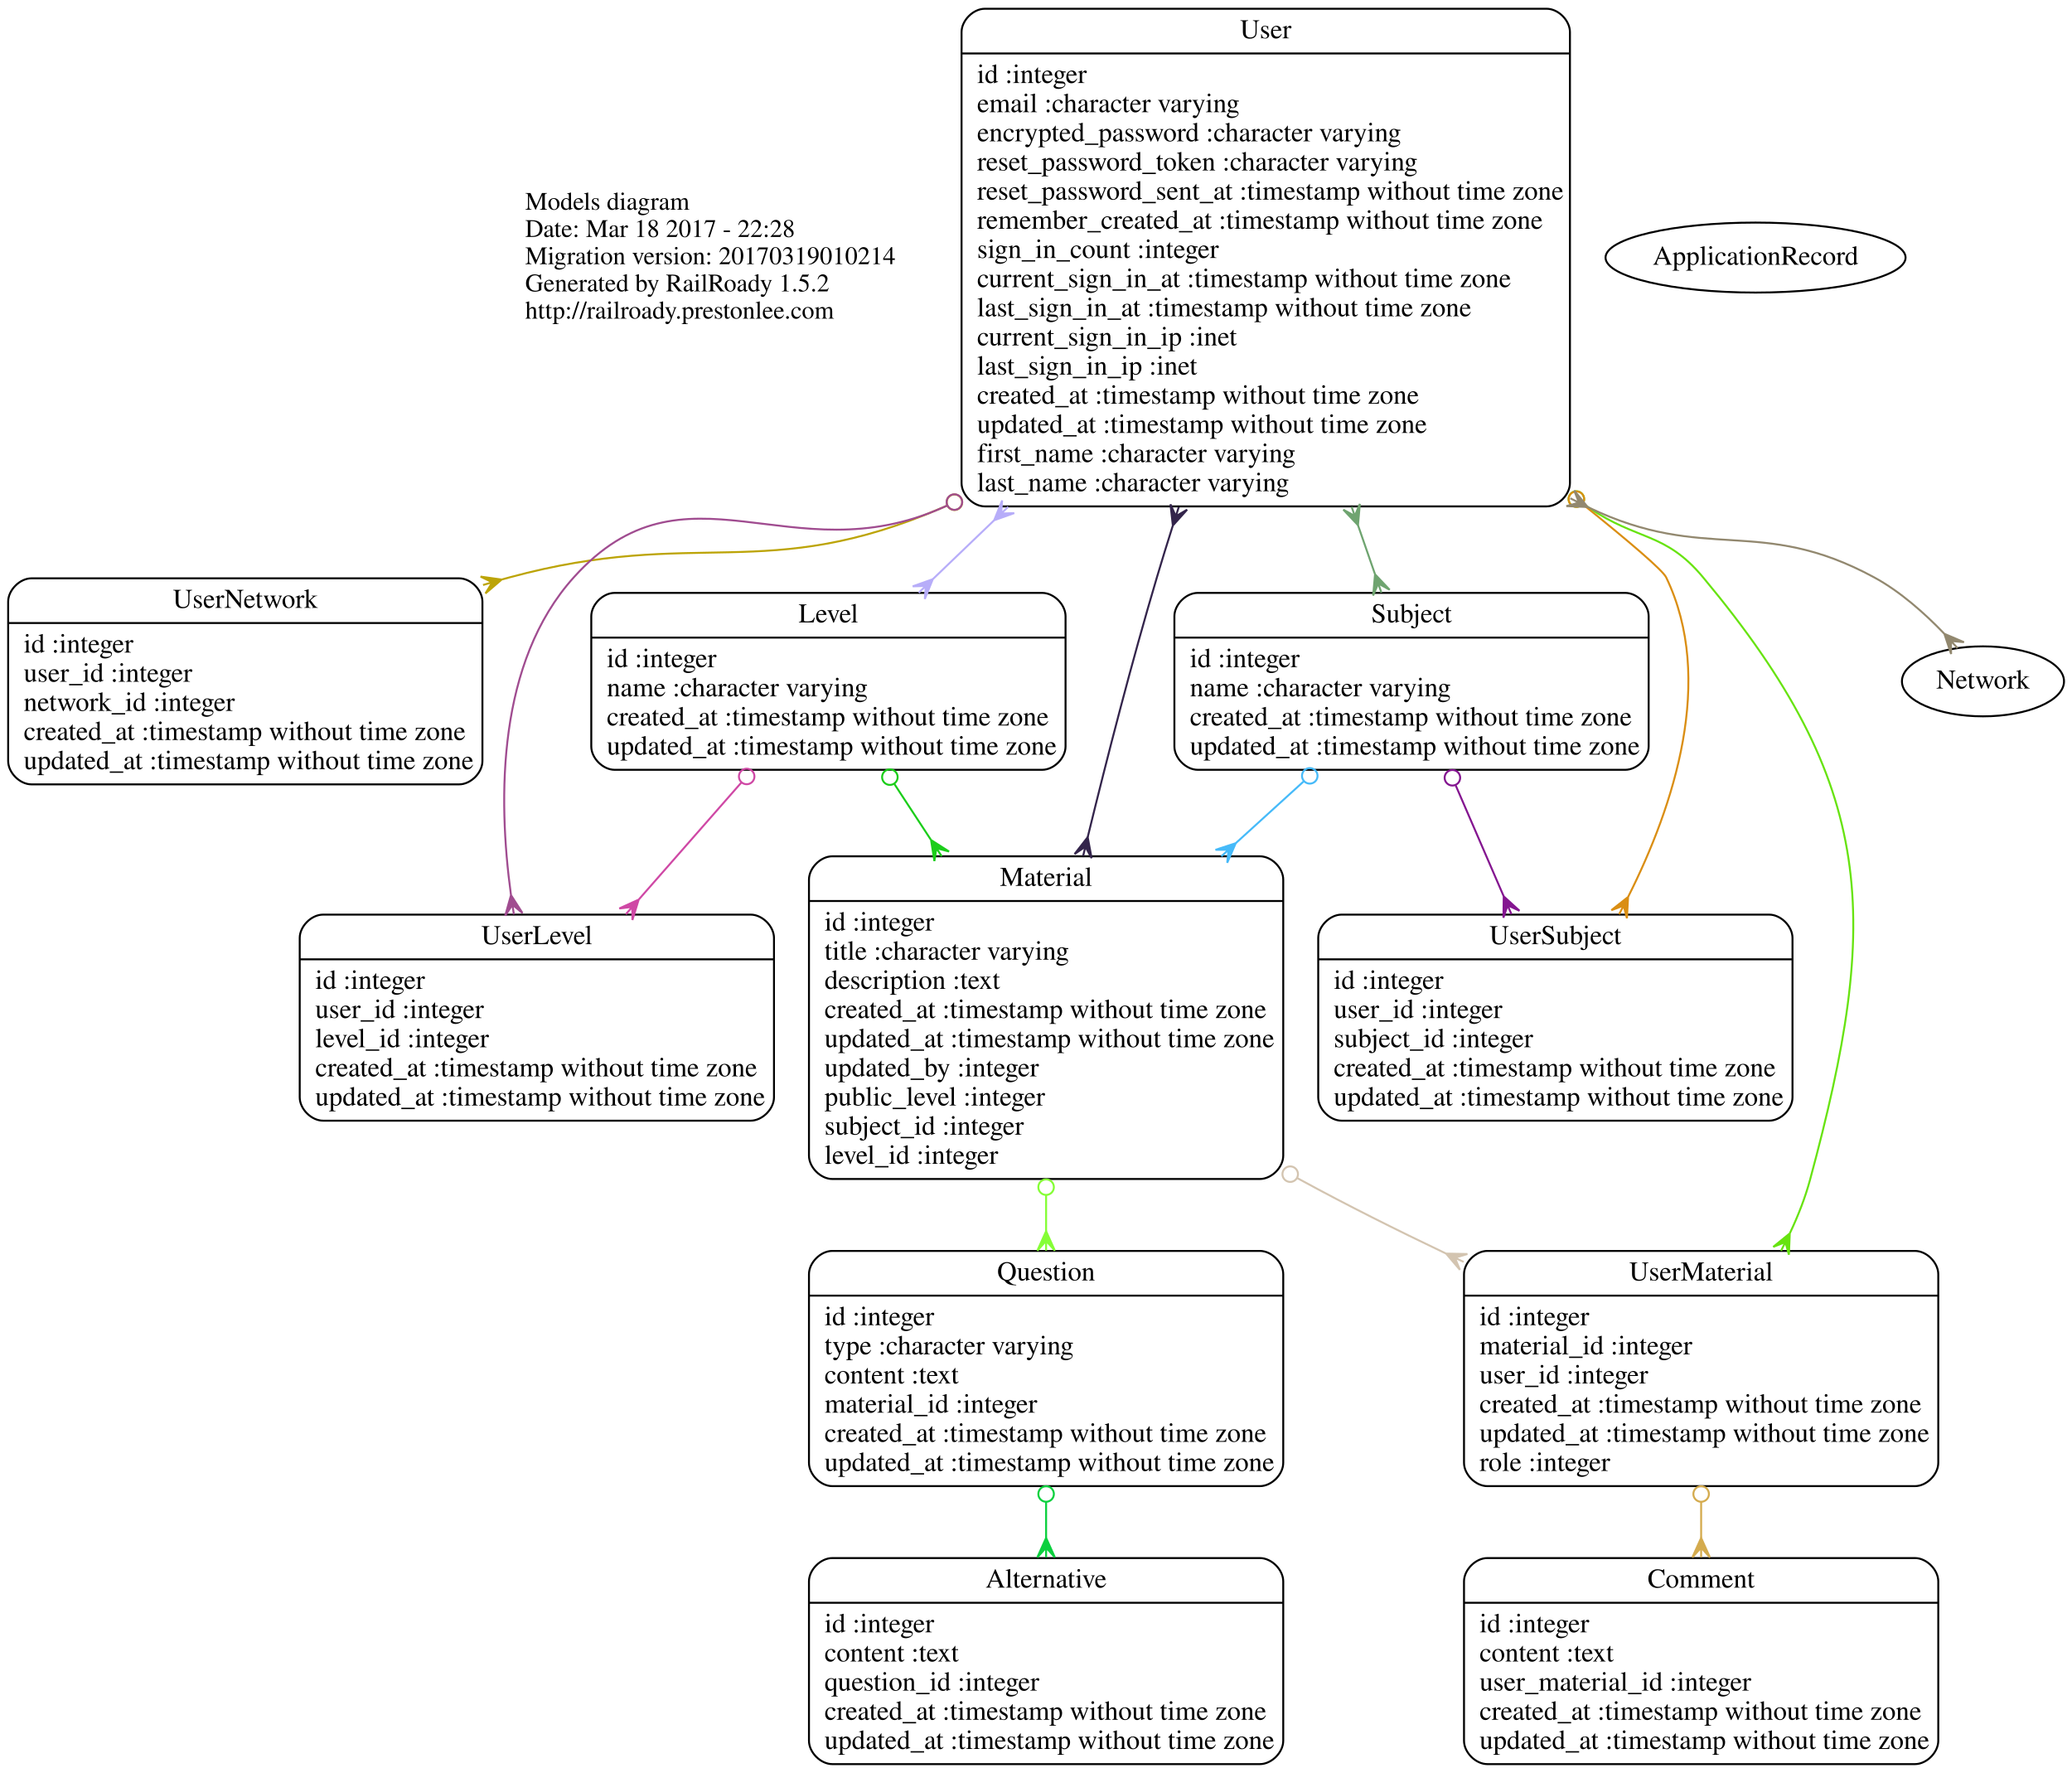
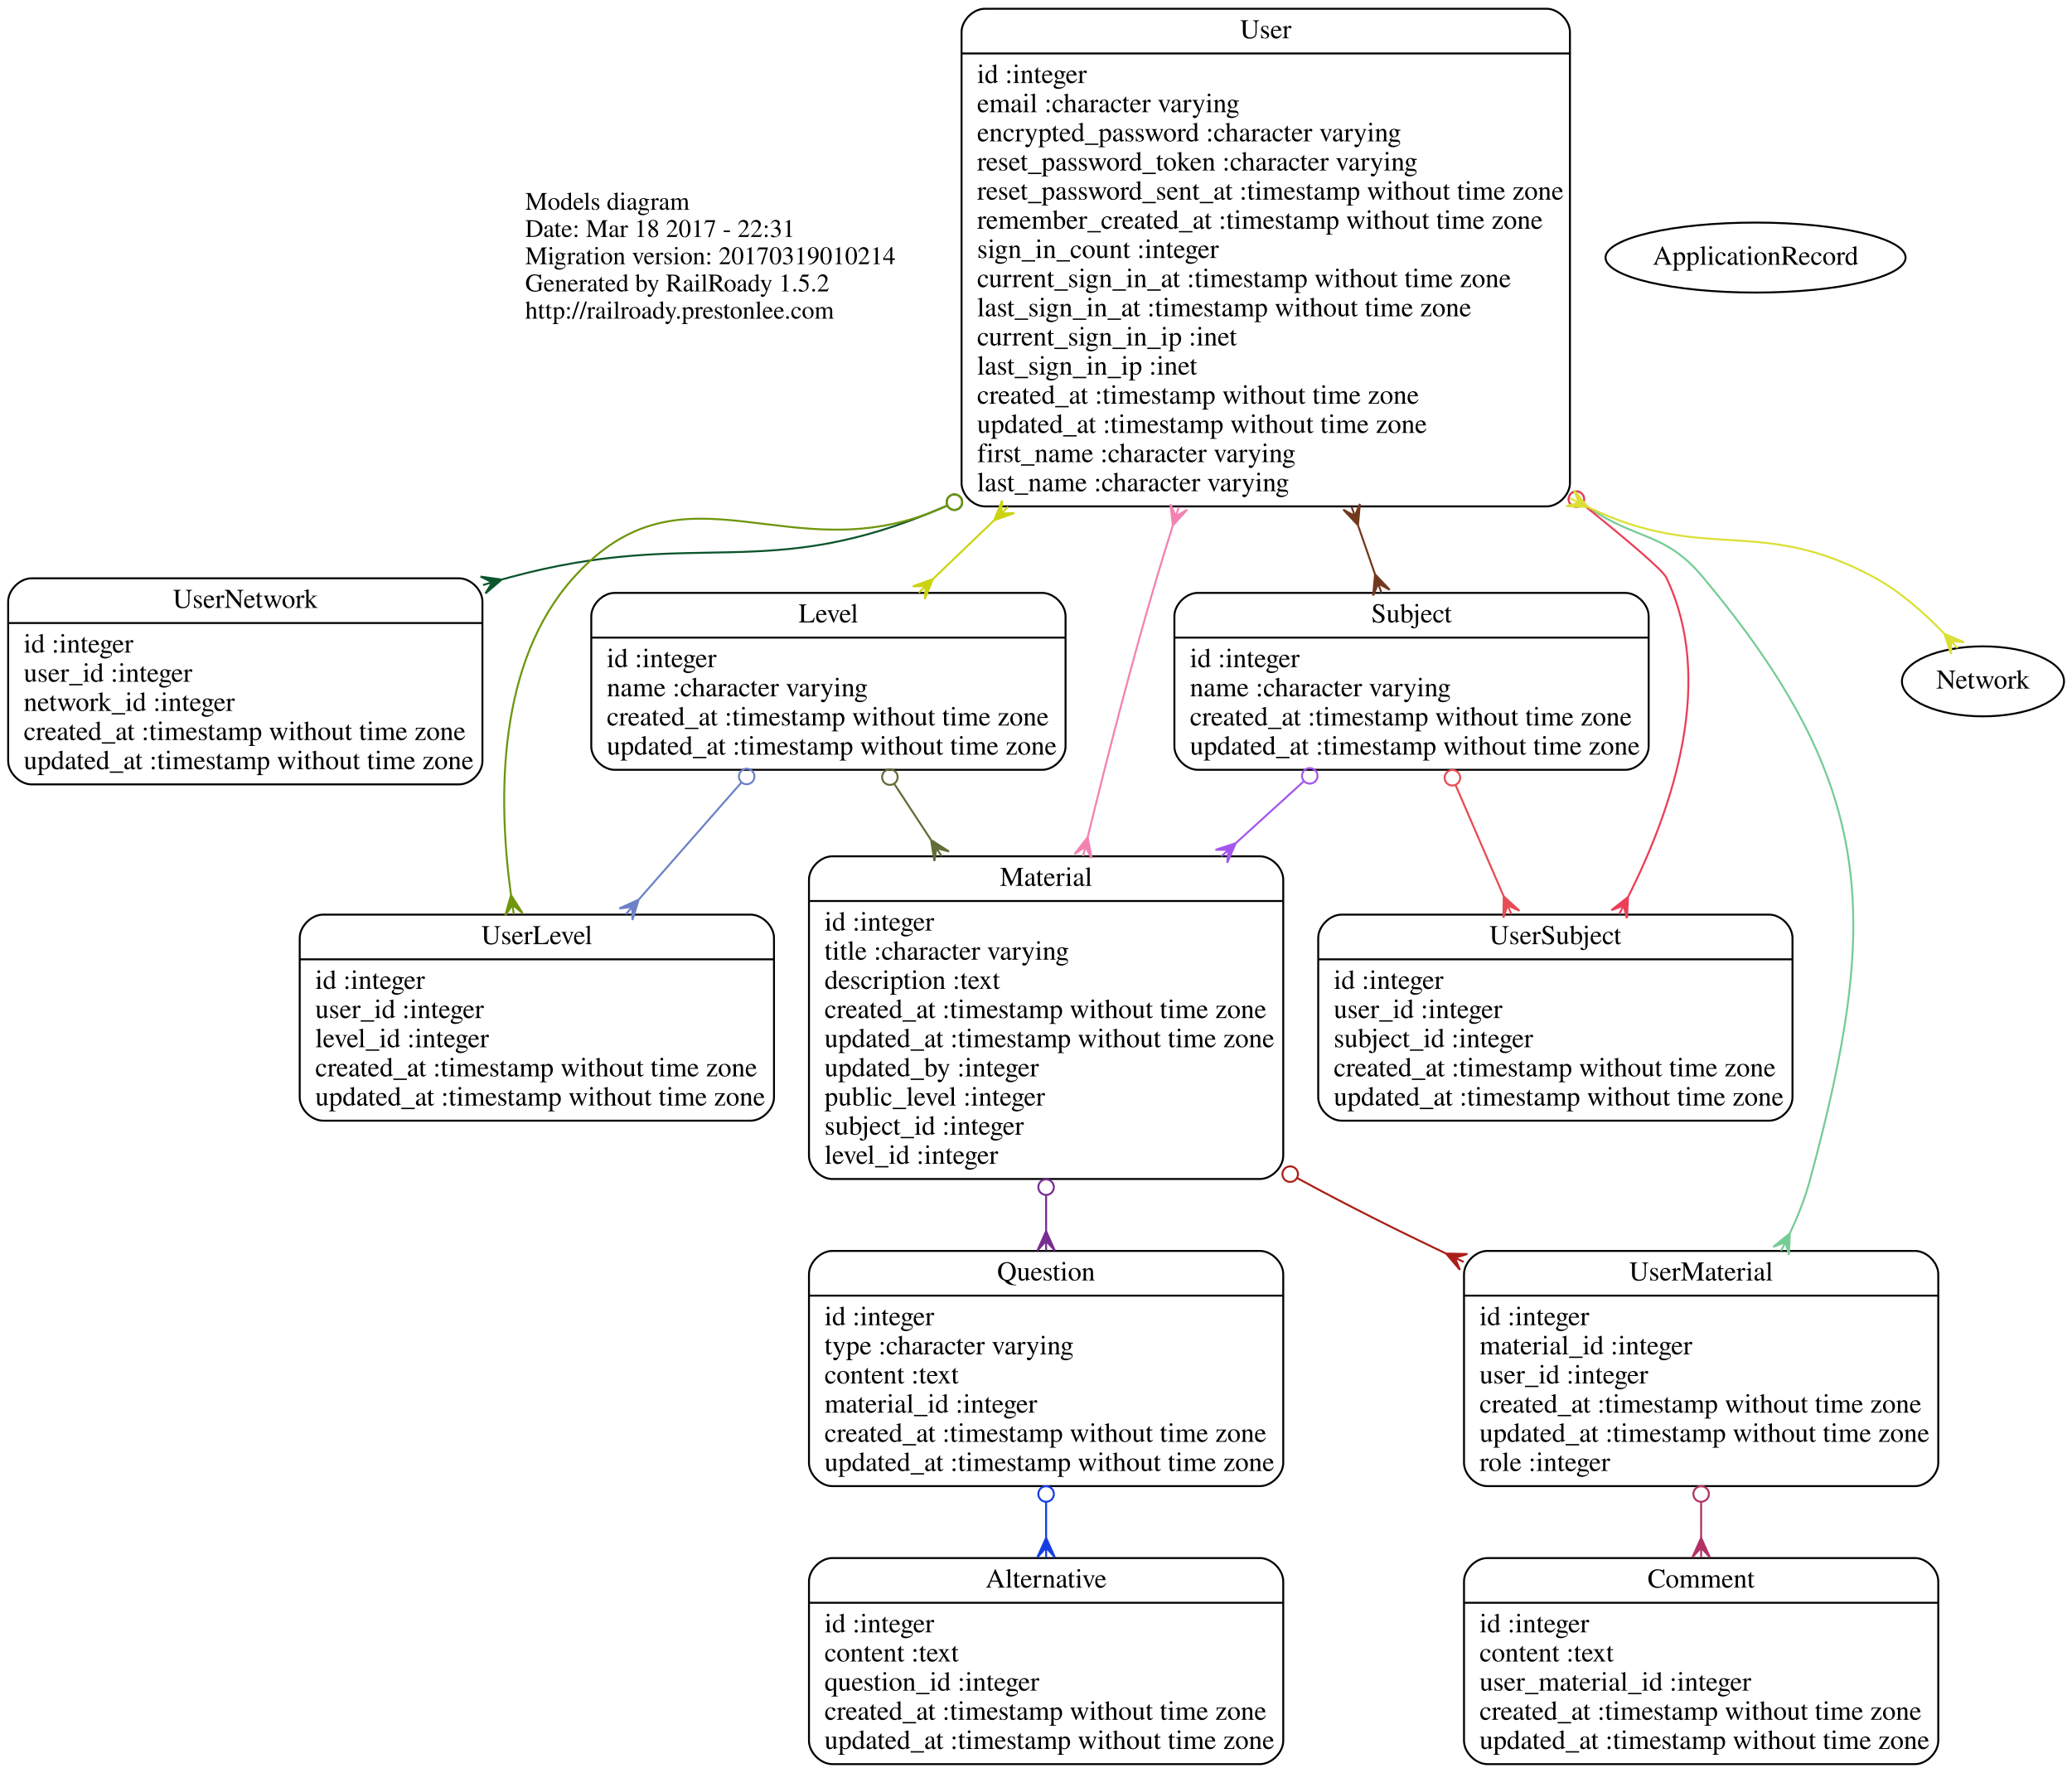
<svg xmlns="http://www.w3.org/2000/svg" width="1066pt" height="912pt" viewBox="0.00 0.00 1065.60 912.00">
  <g id="graph0" class="graph" transform="scale(1 1) rotate(0) translate(4 908)">
    <polygon fill="none" stroke="none" points="-4,4 -4,-908 1061.6,-908 1061.6,4 -4,4" />
    <g id="node1" class="node">
      <text text-anchor="start" x="266" y="-800.1" font-family="Times,serif" font-size="13.00">Models diagram</text>
-       <text text-anchor="start" x="266" y="-786.1" font-family="Times,serif" font-size="13.00">Date: Mar 18 2017 - 22:28</text>
+       <text text-anchor="start" x="266" y="-786.1" font-family="Times,serif" font-size="13.00">Date: Mar 18 2017 - 22:31</text>
      <text text-anchor="start" x="266" y="-772.1" font-family="Times,serif" font-size="13.00">Migration version: 20170319010214</text>
      <text text-anchor="start" x="266" y="-758.1" font-family="Times,serif" font-size="13.00">Generated by RailRoady 1.5.2</text>
      <text text-anchor="start" x="266" y="-744.1" font-family="Times,serif" font-size="13.00">http://railroady.prestonlee.com</text>
    </g>
    <g id="node2" class="node">
      <path fill="none" stroke="black" d="M12,-504.5C12,-504.5 232,-504.5 232,-504.5 238,-504.5 244,-510.5 244,-516.5 244,-516.5 244,-598.5 244,-598.5 244,-604.5 238,-610.5 232,-610.5 232,-610.5 12,-610.5 12,-610.5 6,-610.5 0,-604.5 0,-598.5 0,-598.5 0,-516.5 0,-516.5 0,-510.5 6,-504.5 12,-504.5" />
      <text text-anchor="middle" x="122" y="-595.3" font-family="Times,serif" font-size="14.00">UserNetwork</text>
      <polyline fill="none" stroke="black" points="0,-587.5 244,-587.5 " />
      <text text-anchor="start" x="8" y="-572.3" font-family="Times,serif" font-size="14.00">id :integer</text>
      <text text-anchor="start" x="8" y="-557.3" font-family="Times,serif" font-size="14.00">user_id :integer</text>
      <text text-anchor="start" x="8" y="-542.3" font-family="Times,serif" font-size="14.00">network_id :integer</text>
      <text text-anchor="start" x="8" y="-527.3" font-family="Times,serif" font-size="14.00">created_at :timestamp without time zone</text>
      <text text-anchor="start" x="8" y="-512.3" font-family="Times,serif" font-size="14.00">updated_at :timestamp without time zone</text>
    </g>
    <g id="node3" class="node">
      <path fill="none" stroke="black" d="M162,-331.5C162,-331.5 382,-331.5 382,-331.5 388,-331.5 394,-337.5 394,-343.5 394,-343.5 394,-425.5 394,-425.5 394,-431.5 388,-437.5 382,-437.5 382,-437.5 162,-437.5 162,-437.5 156,-437.5 150,-431.5 150,-425.5 150,-425.5 150,-343.5 150,-343.5 150,-337.5 156,-331.5 162,-331.5" />
      <text text-anchor="middle" x="272" y="-422.3" font-family="Times,serif" font-size="14.00">UserLevel</text>
      <polyline fill="none" stroke="black" points="150,-414.5 394,-414.5 " />
      <text text-anchor="start" x="158" y="-399.3" font-family="Times,serif" font-size="14.00">id :integer</text>
      <text text-anchor="start" x="158" y="-384.3" font-family="Times,serif" font-size="14.00">user_id :integer</text>
      <text text-anchor="start" x="158" y="-369.3" font-family="Times,serif" font-size="14.00">level_id :integer</text>
      <text text-anchor="start" x="158" y="-354.3" font-family="Times,serif" font-size="14.00">created_at :timestamp without time zone</text>
      <text text-anchor="start" x="158" y="-339.3" font-family="Times,serif" font-size="14.00">updated_at :timestamp without time zone</text>
    </g>
    <g id="node4" class="node">
      <path fill="none" stroke="black" d="M312,-512C312,-512 532,-512 532,-512 538,-512 544,-518 544,-524 544,-524 544,-591 544,-591 544,-597 538,-603 532,-603 532,-603 312,-603 312,-603 306,-603 300,-597 300,-591 300,-591 300,-524 300,-524 300,-518 306,-512 312,-512" />
      <text text-anchor="middle" x="422" y="-587.8" font-family="Times,serif" font-size="14.00">Level</text>
      <polyline fill="none" stroke="black" points="300,-580 544,-580 " />
      <text text-anchor="start" x="308" y="-564.8" font-family="Times,serif" font-size="14.00">id :integer</text>
      <text text-anchor="start" x="308" y="-549.8" font-family="Times,serif" font-size="14.00">name :character varying</text>
      <text text-anchor="start" x="308" y="-534.8" font-family="Times,serif" font-size="14.00">created_at :timestamp without time zone</text>
      <text text-anchor="start" x="308" y="-519.8" font-family="Times,serif" font-size="14.00">updated_at :timestamp without time zone</text>
    </g>
    <g id="edge1" class="edge">
-       <path fill="none" stroke="#cf48a5" d="M377.132,-505.351C360.585,-486.487 341.69,-464.947 324.526,-445.379" />
-       <ellipse fill="none" stroke="#cf48a5" cx="379.951" cy="-508.565" rx="4" ry="4" />
-       <polygon fill="#cf48a5" stroke="#cf48a5" points="324.386,-445.22 321.174,-434.735 321.088,-441.461 317.791,-437.702 317.791,-437.702 317.791,-437.702 321.088,-441.461 314.408,-440.67 324.386,-445.22 324.386,-445.22" />
+       <path fill="none" stroke="#6d81c9" d="M377.132,-505.351C360.585,-486.487 341.69,-464.947 324.526,-445.379" />
+       <ellipse fill="none" stroke="#6d81c9" cx="379.951" cy="-508.565" rx="4" ry="4" />
+       <polygon fill="#6d81c9" stroke="#6d81c9" points="324.386,-445.22 321.174,-434.735 321.088,-441.461 317.791,-437.702 317.791,-437.702 317.791,-437.702 321.088,-441.461 314.408,-440.67 324.386,-445.22 324.386,-445.22" />
    </g>
    <g id="node10" class="node">
      <path fill="none" stroke="black" d="M424,-301.5C424,-301.5 644,-301.5 644,-301.5 650,-301.5 656,-307.5 656,-313.5 656,-313.5 656,-455.5 656,-455.5 656,-461.5 650,-467.5 644,-467.5 644,-467.5 424,-467.5 424,-467.5 418,-467.5 412,-461.5 412,-455.5 412,-455.5 412,-313.5 412,-313.5 412,-307.5 418,-301.5 424,-301.5" />
      <text text-anchor="middle" x="534" y="-452.3" font-family="Times,serif" font-size="14.00">Material</text>
      <polyline fill="none" stroke="black" points="412,-444.5 656,-444.5 " />
      <text text-anchor="start" x="420" y="-429.3" font-family="Times,serif" font-size="14.00">id :integer</text>
      <text text-anchor="start" x="420" y="-414.3" font-family="Times,serif" font-size="14.00">title :character varying</text>
      <text text-anchor="start" x="420" y="-399.3" font-family="Times,serif" font-size="14.00">description :text</text>
      <text text-anchor="start" x="420" y="-384.3" font-family="Times,serif" font-size="14.00">created_at :timestamp without time zone</text>
      <text text-anchor="start" x="420" y="-369.3" font-family="Times,serif" font-size="14.00">updated_at :timestamp without time zone</text>
      <text text-anchor="start" x="420" y="-354.3" font-family="Times,serif" font-size="14.00">updated_by :integer</text>
      <text text-anchor="start" x="420" y="-339.3" font-family="Times,serif" font-size="14.00">public_level :integer</text>
      <text text-anchor="start" x="420" y="-324.3" font-family="Times,serif" font-size="14.00">subject_id :integer</text>
      <text text-anchor="start" x="420" y="-309.3" font-family="Times,serif" font-size="14.00">level_id :integer</text>
    </g>
    <g id="edge2" class="edge">
-       <path fill="none" stroke="#1bcd1a" d="M455.885,-504.765C461.85,-495.657 468.214,-485.941 474.637,-476.134" />
-       <ellipse fill="none" stroke="#1bcd1a" cx="453.618" cy="-508.226" rx="4" ry="4" />
-       <polygon fill="#1bcd1a" stroke="#1bcd1a" points="474.809,-475.871 484.053,-469.971 477.549,-471.688 480.289,-467.506 480.289,-467.506 480.289,-467.506 477.549,-471.688 476.524,-465.04 474.809,-475.871 474.809,-475.871" />
+       <path fill="none" stroke="#606d38" d="M455.885,-504.765C461.85,-495.657 468.214,-485.941 474.637,-476.134" />
+       <ellipse fill="none" stroke="#606d38" cx="453.618" cy="-508.226" rx="4" ry="4" />
+       <polygon fill="#606d38" stroke="#606d38" points="474.809,-475.871 484.053,-469.971 477.549,-471.688 480.289,-467.506 480.289,-467.506 480.289,-467.506 477.549,-471.688 476.524,-465.04 474.809,-475.871 474.809,-475.871" />
    </g>
    <g id="node5" class="node">
      <path fill="none" stroke="black" d="M761,-0.5C761,-0.5 981,-0.5 981,-0.5 987,-0.5 993,-6.5 993,-12.5 993,-12.5 993,-94.5 993,-94.5 993,-100.5 987,-106.5 981,-106.5 981,-106.5 761,-106.5 761,-106.5 755,-106.5 749,-100.5 749,-94.5 749,-94.5 749,-12.5 749,-12.5 749,-6.5 755,-0.5 761,-0.5" />
      <text text-anchor="middle" x="871" y="-91.3" font-family="Times,serif" font-size="14.00">Comment</text>
      <polyline fill="none" stroke="black" points="749,-83.5 993,-83.5 " />
      <text text-anchor="start" x="757" y="-68.3" font-family="Times,serif" font-size="14.00">id :integer</text>
      <text text-anchor="start" x="757" y="-53.3" font-family="Times,serif" font-size="14.00">content :text</text>
      <text text-anchor="start" x="757" y="-38.3" font-family="Times,serif" font-size="14.00">user_material_id :integer</text>
      <text text-anchor="start" x="757" y="-23.3" font-family="Times,serif" font-size="14.00">created_at :timestamp without time zone</text>
      <text text-anchor="start" x="757" y="-8.3" font-family="Times,serif" font-size="14.00">updated_at :timestamp without time zone</text>
    </g>
    <g id="node6" class="node">
      <ellipse fill="none" stroke="black" cx="899" cy="-775.5" rx="77.187" ry="18" />
      <text text-anchor="middle" x="899" y="-771.8" font-family="Times,serif" font-size="14.00">ApplicationRecord</text>
    </g>
    <g id="node7" class="node">
      <path fill="none" stroke="black" d="M761,-143.5C761,-143.5 981,-143.5 981,-143.5 987,-143.5 993,-149.5 993,-155.5 993,-155.5 993,-252.5 993,-252.5 993,-258.5 987,-264.5 981,-264.5 981,-264.5 761,-264.5 761,-264.5 755,-264.5 749,-258.5 749,-252.5 749,-252.5 749,-155.5 749,-155.5 749,-149.5 755,-143.5 761,-143.5" />
      <text text-anchor="middle" x="871" y="-249.3" font-family="Times,serif" font-size="14.00">UserMaterial</text>
      <polyline fill="none" stroke="black" points="749,-241.5 993,-241.5 " />
      <text text-anchor="start" x="757" y="-226.3" font-family="Times,serif" font-size="14.00">id :integer</text>
      <text text-anchor="start" x="757" y="-211.3" font-family="Times,serif" font-size="14.00">material_id :integer</text>
      <text text-anchor="start" x="757" y="-196.3" font-family="Times,serif" font-size="14.00">user_id :integer</text>
      <text text-anchor="start" x="757" y="-181.3" font-family="Times,serif" font-size="14.00">created_at :timestamp without time zone</text>
      <text text-anchor="start" x="757" y="-166.3" font-family="Times,serif" font-size="14.00">updated_at :timestamp without time zone</text>
      <text text-anchor="start" x="757" y="-151.3" font-family="Times,serif" font-size="14.00">role :integer</text>
    </g>
    <g id="edge3" class="edge">
-       <path fill="none" stroke="#d4ab4e" d="M871,-135.448C871,-129.304 871,-123.098 871,-117.001" />
-       <ellipse fill="none" stroke="#d4ab4e" cx="871" cy="-139.455" rx="4" ry="4" />
-       <polygon fill="#d4ab4e" stroke="#d4ab4e" points="871,-116.872 875.5,-106.872 871,-111.872 871,-106.872 871,-106.872 871,-106.872 871,-111.872 866.5,-106.872 871,-116.872 871,-116.872" />
+       <path fill="none" stroke="#b23265" d="M871,-135.448C871,-129.304 871,-123.098 871,-117.001" />
+       <ellipse fill="none" stroke="#b23265" cx="871" cy="-139.455" rx="4" ry="4" />
+       <polygon fill="#b23265" stroke="#b23265" points="871,-116.872 875.5,-106.872 871,-111.872 871,-106.872 871,-106.872 871,-106.872 871,-111.872 866.5,-106.872 871,-116.872 871,-116.872" />
    </g>
    <g id="node8" class="node">
      <path fill="none" stroke="black" d="M502.5,-647.5C502.5,-647.5 791.5,-647.5 791.5,-647.5 797.5,-647.5 803.5,-653.5 803.5,-659.5 803.5,-659.5 803.5,-891.5 803.5,-891.5 803.5,-897.5 797.5,-903.5 791.5,-903.5 791.5,-903.5 502.5,-903.5 502.5,-903.5 496.5,-903.5 490.5,-897.5 490.5,-891.5 490.5,-891.5 490.5,-659.5 490.5,-659.5 490.5,-653.5 496.5,-647.5 502.5,-647.5" />
      <text text-anchor="middle" x="647" y="-888.3" font-family="Times,serif" font-size="14.00">User</text>
      <polyline fill="none" stroke="black" points="490.5,-880.5 803.5,-880.5 " />
      <text text-anchor="start" x="498.5" y="-865.3" font-family="Times,serif" font-size="14.00">id :integer</text>
      <text text-anchor="start" x="498.5" y="-850.3" font-family="Times,serif" font-size="14.00">email :character varying</text>
      <text text-anchor="start" x="498.5" y="-835.3" font-family="Times,serif" font-size="14.00">encrypted_password :character varying</text>
      <text text-anchor="start" x="498.5" y="-820.3" font-family="Times,serif" font-size="14.00">reset_password_token :character varying</text>
      <text text-anchor="start" x="498.5" y="-805.3" font-family="Times,serif" font-size="14.00">reset_password_sent_at :timestamp without time zone</text>
      <text text-anchor="start" x="498.5" y="-790.3" font-family="Times,serif" font-size="14.00">remember_created_at :timestamp without time zone</text>
      <text text-anchor="start" x="498.5" y="-775.3" font-family="Times,serif" font-size="14.00">sign_in_count :integer</text>
      <text text-anchor="start" x="498.5" y="-760.3" font-family="Times,serif" font-size="14.00">current_sign_in_at :timestamp without time zone</text>
      <text text-anchor="start" x="498.5" y="-745.3" font-family="Times,serif" font-size="14.00">last_sign_in_at :timestamp without time zone</text>
      <text text-anchor="start" x="498.5" y="-730.3" font-family="Times,serif" font-size="14.00">current_sign_in_ip :inet</text>
      <text text-anchor="start" x="498.5" y="-715.3" font-family="Times,serif" font-size="14.00">last_sign_in_ip :inet</text>
      <text text-anchor="start" x="498.5" y="-700.3" font-family="Times,serif" font-size="14.00">created_at :timestamp without time zone</text>
      <text text-anchor="start" x="498.5" y="-685.3" font-family="Times,serif" font-size="14.00">updated_at :timestamp without time zone</text>
      <text text-anchor="start" x="498.5" y="-670.3" font-family="Times,serif" font-size="14.00">first_name :character varying</text>
      <text text-anchor="start" x="498.5" y="-655.3" font-family="Times,serif" font-size="14.00">last_name :character varying</text>
    </g>
    <g id="edge6" class="edge">
-       <path fill="none" stroke="#bca407" d="M483.079,-647.908C482.386,-647.602 481.693,-647.299 481,-647 388.827,-607.211 354.91,-637.22 258,-611 256.729,-610.656 255.453,-610.304 254.174,-609.946" />
-       <ellipse fill="none" stroke="#bca407" cx="486.852" cy="-649.646" rx="4" ry="4" />
-       <polygon fill="#bca407" stroke="#bca407" points="253.9,-609.866 245.564,-602.74 249.101,-608.463 244.302,-607.06 244.302,-607.06 244.302,-607.06 249.101,-608.463 243.039,-611.379 253.9,-609.866 253.9,-609.866" />
+       <path fill="none" stroke="#0c552c" d="M483.079,-647.908C482.386,-647.602 481.693,-647.299 481,-647 388.827,-607.211 354.91,-637.22 258,-611 256.729,-610.656 255.453,-610.304 254.174,-609.946" />
+       <ellipse fill="none" stroke="#0c552c" cx="486.852" cy="-649.646" rx="4" ry="4" />
+       <polygon fill="#0c552c" stroke="#0c552c" points="253.9,-609.866 245.564,-602.74 249.101,-608.463 244.302,-607.06 244.302,-607.06 244.302,-607.06 249.101,-608.463 243.039,-611.379 253.9,-609.866 253.9,-609.866" />
    </g>
    <g id="edge5" class="edge">
-       <path fill="none" stroke="#a04c90" d="M483.067,-647.936C482.378,-647.621 481.689,-647.309 481,-647 402.562,-611.867 348.558,-674.827 291,-611 251.739,-567.463 251.792,-498.064 258.667,-447.745" />
-       <ellipse fill="none" stroke="#a04c90" cx="486.82" cy="-649.721" rx="4" ry="4" />
-       <polygon fill="#a04c90" stroke="#a04c90" points="258.7,-447.523 264.625,-438.295 259.437,-442.577 260.175,-437.632 260.175,-437.632 260.175,-437.632 259.437,-442.577 255.724,-436.968 258.7,-447.523 258.7,-447.523" />
+       <path fill="none" stroke="#6f960d" d="M483.067,-647.936C482.378,-647.621 481.689,-647.309 481,-647 402.562,-611.867 348.558,-674.827 291,-611 251.739,-567.463 251.792,-498.064 258.667,-447.745" />
+       <ellipse fill="none" stroke="#6f960d" cx="486.82" cy="-649.721" rx="4" ry="4" />
+       <polygon fill="#6f960d" stroke="#6f960d" points="258.7,-447.523 264.625,-438.295 259.437,-442.577 260.175,-437.632 260.175,-437.632 260.175,-437.632 259.437,-442.577 255.724,-436.968 258.7,-447.523 258.7,-447.523" />
    </g>
    <g id="edge9" class="edge">
-       <path fill="none" stroke="#b7adf9" d="M507.227,-640.318C496.232,-629.762 485.607,-619.562 475.807,-610.155" />
-       <polygon fill="#b7adf9" stroke="#b7adf9" points="507.276,-640.365 511.374,-650.537 510.883,-643.828 514.49,-647.291 514.49,-647.291 514.49,-647.291 510.883,-643.828 517.607,-644.044 507.276,-640.365 507.276,-640.365" />
-       <polygon fill="#b7adf9" stroke="#b7adf9" points="475.695,-610.048 471.598,-599.876 472.088,-606.585 468.482,-603.122 468.482,-603.122 468.482,-603.122 472.088,-606.585 465.365,-606.369 475.695,-610.048 475.695,-610.048" />
+       <path fill="none" stroke="#ccd310" d="M507.227,-640.318C496.232,-629.762 485.607,-619.562 475.807,-610.155" />
+       <polygon fill="#ccd310" stroke="#ccd310" points="507.276,-640.365 511.374,-650.537 510.883,-643.828 514.49,-647.291 514.49,-647.291 514.49,-647.291 510.883,-643.828 517.607,-644.044 507.276,-640.365 507.276,-640.365" />
+       <polygon fill="#ccd310" stroke="#ccd310" points="475.695,-610.048 471.598,-599.876 472.088,-606.585 468.482,-603.122 468.482,-603.122 468.482,-603.122 472.088,-606.585 465.365,-606.369 475.695,-610.048 475.695,-610.048" />
    </g>
    <g id="edge7" class="edge">
-       <path fill="none" stroke="#67e310" d="M810.341,-648.83C811.229,-648.217 812.115,-647.607 813,-647 838.328,-629.619 852.327,-634.592 872,-611 961.615,-503.531 963.519,-436.08 927,-301 924.515,-291.807 920.906,-282.59 916.7,-273.701" />
-       <ellipse fill="none" stroke="#67e310" cx="806.79" cy="-651.299" rx="4" ry="4" />
-       <polygon fill="#67e310" stroke="#67e310" points="916.604,-273.51 916.145,-262.553 914.363,-269.04 912.122,-264.57 912.122,-264.57 912.122,-264.57 914.363,-269.04 908.099,-266.587 916.604,-273.51 916.604,-273.51" />
+       <path fill="none" stroke="#76cc95" d="M810.341,-648.83C811.229,-648.217 812.115,-647.607 813,-647 838.328,-629.619 852.327,-634.592 872,-611 961.615,-503.531 963.519,-436.08 927,-301 924.515,-291.807 920.906,-282.59 916.7,-273.701" />
+       <ellipse fill="none" stroke="#76cc95" cx="806.79" cy="-651.299" rx="4" ry="4" />
+       <polygon fill="#76cc95" stroke="#76cc95" points="916.604,-273.51 916.145,-262.553 914.363,-269.04 912.122,-264.57 912.122,-264.57 912.122,-264.57 914.363,-269.04 908.099,-266.587 916.604,-273.51 916.604,-273.51" />
    </g>
    <g id="edge11" class="edge">
-       <path fill="none" stroke="#33244b" d="M599.151,-637.481C596.315,-628.545 593.573,-619.66 591,-611 578.038,-567.37 565.44,-518.446 555.399,-477.347" />
-       <polygon fill="#33244b" stroke="#33244b" points="599.211,-637.668 597.977,-648.564 600.737,-642.429 602.262,-647.191 602.262,-647.191 602.262,-647.191 600.737,-642.429 606.548,-645.818 599.211,-637.668 599.211,-637.668" />
-       <polygon fill="#33244b" stroke="#33244b" points="555.397,-477.337 557.407,-466.557 554.216,-472.478 553.034,-467.62 553.034,-467.62 553.034,-467.62 554.216,-472.478 548.662,-468.683 555.397,-477.337 555.397,-477.337" />
+       <path fill="none" stroke="#f382b3" d="M599.151,-637.481C596.315,-628.545 593.573,-619.66 591,-611 578.038,-567.37 565.44,-518.446 555.399,-477.347" />
+       <polygon fill="#f382b3" stroke="#f382b3" points="599.211,-637.668 597.977,-648.564 600.737,-642.429 602.262,-647.191 602.262,-647.191 602.262,-647.191 600.737,-642.429 606.548,-645.818 599.211,-637.668 599.211,-637.668" />
+       <polygon fill="#f382b3" stroke="#f382b3" points="555.397,-477.337 557.407,-466.557 554.216,-472.478 553.034,-467.62 553.034,-467.62 553.034,-467.62 554.216,-472.478 548.662,-468.683 555.397,-477.337 555.397,-477.337" />
    </g>
    <g id="node11" class="node">
      <path fill="none" stroke="black" d="M686,-331.5C686,-331.5 906,-331.5 906,-331.5 912,-331.5 918,-337.5 918,-343.5 918,-343.5 918,-425.5 918,-425.5 918,-431.5 912,-437.5 906,-437.5 906,-437.5 686,-437.5 686,-437.5 680,-437.5 674,-431.5 674,-425.5 674,-425.5 674,-343.5 674,-343.5 674,-337.5 680,-331.5 686,-331.5" />
      <text text-anchor="middle" x="796" y="-422.3" font-family="Times,serif" font-size="14.00">UserSubject</text>
      <polyline fill="none" stroke="black" points="674,-414.5 918,-414.5 " />
      <text text-anchor="start" x="682" y="-399.3" font-family="Times,serif" font-size="14.00">id :integer</text>
      <text text-anchor="start" x="682" y="-384.3" font-family="Times,serif" font-size="14.00">user_id :integer</text>
      <text text-anchor="start" x="682" y="-369.3" font-family="Times,serif" font-size="14.00">subject_id :integer</text>
      <text text-anchor="start" x="682" y="-354.3" font-family="Times,serif" font-size="14.00">created_at :timestamp without time zone</text>
      <text text-anchor="start" x="682" y="-339.3" font-family="Times,serif" font-size="14.00">updated_at :timestamp without time zone</text>
    </g>
    <g id="edge4" class="edge">
-       <path fill="none" stroke="#da8e13" d="M810.225,-648.489C833.998,-629.37 851.206,-614.715 853,-611 878.356,-558.503 856.983,-493.497 833.523,-446.789" />
-       <ellipse fill="none" stroke="#da8e13" cx="806.823" cy="-651.216" rx="4" ry="4" />
-       <polygon fill="#da8e13" stroke="#da8e13" points="833.415,-446.58 832.813,-435.631 831.116,-442.14 828.817,-437.7 828.817,-437.7 828.817,-437.7 831.116,-442.14 824.821,-439.77 833.415,-446.58 833.415,-446.58" />
+       <path fill="none" stroke="#ec3e57" d="M810.225,-648.489C833.998,-629.37 851.206,-614.715 853,-611 878.356,-558.503 856.983,-493.497 833.523,-446.789" />
+       <ellipse fill="none" stroke="#ec3e57" cx="806.823" cy="-651.216" rx="4" ry="4" />
+       <polygon fill="#ec3e57" stroke="#ec3e57" points="833.415,-446.58 832.813,-435.631 831.116,-442.14 828.817,-437.7 828.817,-437.7 828.817,-437.7 831.116,-442.14 824.821,-439.77 833.415,-446.58 833.415,-446.58" />
    </g>
    <g id="node13" class="node">
      <path fill="none" stroke="black" d="M612,-512C612,-512 832,-512 832,-512 838,-512 844,-518 844,-524 844,-524 844,-591 844,-591 844,-597 838,-603 832,-603 832,-603 612,-603 612,-603 606,-603 600,-597 600,-591 600,-591 600,-524 600,-524 600,-518 606,-512 612,-512" />
      <text text-anchor="middle" x="722" y="-587.8" font-family="Times,serif" font-size="14.00">Subject</text>
      <polyline fill="none" stroke="black" points="600,-580 844,-580 " />
      <text text-anchor="start" x="608" y="-564.8" font-family="Times,serif" font-size="14.00">id :integer</text>
      <text text-anchor="start" x="608" y="-549.8" font-family="Times,serif" font-size="14.00">name :character varying</text>
      <text text-anchor="start" x="608" y="-534.8" font-family="Times,serif" font-size="14.00">created_at :timestamp without time zone</text>
      <text text-anchor="start" x="608" y="-519.8" font-family="Times,serif" font-size="14.00">updated_at :timestamp without time zone</text>
    </g>
    <g id="edge8" class="edge">
-       <path fill="none" stroke="#6fa470" d="M694.475,-637.773C697.484,-629.107 700.4,-620.708 703.139,-612.82" />
-       <polygon fill="#6fa470" stroke="#6fa470" points="694.45,-637.844 686.919,-645.814 692.81,-642.567 691.17,-647.291 691.17,-647.291 691.17,-647.291 692.81,-642.567 695.421,-648.767 694.45,-637.844 694.45,-637.844" />
-       <polygon fill="#6fa470" stroke="#6fa470" points="703.226,-612.569 710.757,-604.598 704.866,-607.846 706.506,-603.122 706.506,-603.122 706.506,-603.122 704.866,-607.846 702.255,-601.646 703.226,-612.569 703.226,-612.569" />
+       <path fill="none" stroke="#73391f" d="M694.475,-637.773C697.484,-629.107 700.4,-620.708 703.139,-612.82" />
+       <polygon fill="#73391f" stroke="#73391f" points="694.45,-637.844 686.919,-645.814 692.81,-642.567 691.17,-647.291 691.17,-647.291 691.17,-647.291 692.81,-642.567 695.421,-648.767 694.45,-637.844 694.45,-637.844" />
+       <polygon fill="#73391f" stroke="#73391f" points="703.226,-612.569 710.757,-604.598 704.866,-607.846 706.506,-603.122 706.506,-603.122 706.506,-603.122 704.866,-607.846 702.255,-601.646 703.226,-612.569 703.226,-612.569" />
    </g>
    <g id="node14" class="node">
      <ellipse fill="none" stroke="black" cx="1016" cy="-557.5" rx="41.693" ry="18" />
      <text text-anchor="middle" x="1016" y="-553.8" font-family="Times,serif" font-size="14.00">Network</text>
    </g>
    <g id="edge10" class="edge">
-       <path fill="none" stroke="#92886f" d="M812.708,-647.14C812.805,-647.093 812.903,-647.047 813,-647 873.639,-617.89 900.863,-643.051 960,-611 973.445,-603.713 986.088,-592.411 995.947,-582.156" />
-       <polygon fill="#92886f" stroke="#92886f" points="812.614,-647.187 801.658,-647.647 808.144,-649.428 803.675,-651.669 803.675,-651.669 803.675,-651.669 808.144,-649.428 805.692,-655.692 812.614,-647.187 812.614,-647.187" />
-       <polygon fill="#92886f" stroke="#92886f" points="996.132,-581.955 1006.22,-577.653 999.522,-578.279 1002.91,-574.603 1002.91,-574.603 1002.91,-574.603 999.522,-578.279 999.602,-571.553 996.132,-581.955 996.132,-581.955" />
+       <path fill="none" stroke="#dbdf36" d="M812.708,-647.14C812.805,-647.093 812.903,-647.047 813,-647 873.639,-617.89 900.863,-643.051 960,-611 973.445,-603.713 986.088,-592.411 995.947,-582.156" />
+       <polygon fill="#dbdf36" stroke="#dbdf36" points="812.614,-647.187 801.658,-647.647 808.144,-649.428 803.675,-651.669 803.675,-651.669 803.675,-651.669 808.144,-649.428 805.692,-655.692 812.614,-647.187 812.614,-647.187" />
+       <polygon fill="#dbdf36" stroke="#dbdf36" points="996.132,-581.955 1006.22,-577.653 999.522,-578.279 1002.91,-574.603 1002.91,-574.603 1002.91,-574.603 999.522,-578.279 999.602,-571.553 996.132,-581.955 996.132,-581.955" />
    </g>
    <g id="node9" class="node">
      <path fill="none" stroke="black" d="M424,-0.5C424,-0.5 644,-0.5 644,-0.5 650,-0.5 656,-6.5 656,-12.5 656,-12.5 656,-94.5 656,-94.5 656,-100.5 650,-106.5 644,-106.5 644,-106.5 424,-106.5 424,-106.5 418,-106.5 412,-100.5 412,-94.5 412,-94.5 412,-12.5 412,-12.5 412,-6.5 418,-0.5 424,-0.5" />
      <text text-anchor="middle" x="534" y="-91.3" font-family="Times,serif" font-size="14.00">Alternative</text>
      <polyline fill="none" stroke="black" points="412,-83.5 656,-83.5 " />
      <text text-anchor="start" x="420" y="-68.3" font-family="Times,serif" font-size="14.00">id :integer</text>
      <text text-anchor="start" x="420" y="-53.3" font-family="Times,serif" font-size="14.00">content :text</text>
      <text text-anchor="start" x="420" y="-38.3" font-family="Times,serif" font-size="14.00">question_id :integer</text>
      <text text-anchor="start" x="420" y="-23.3" font-family="Times,serif" font-size="14.00">created_at :timestamp without time zone</text>
      <text text-anchor="start" x="420" y="-8.3" font-family="Times,serif" font-size="14.00">updated_at :timestamp without time zone</text>
    </g>
    <g id="edge12" class="edge">
-       <path fill="none" stroke="#d3c4b0" d="M663.338,-301.909C663.893,-301.604 664.447,-301.301 665,-301 688.758,-288.05 714.571,-275.149 739.632,-263.2" />
-       <ellipse fill="none" stroke="#d3c4b0" cx="659.584" cy="-303.993" rx="4" ry="4" />
-       <polygon fill="#d3c4b0" stroke="#d3c4b0" points="739.789,-263.125 750.753,-262.909 744.307,-260.984 748.825,-258.842 748.825,-258.842 748.825,-258.842 744.307,-260.984 746.898,-254.776 739.789,-263.125 739.789,-263.125" />
+       <path fill="none" stroke="#ab1e17" d="M663.338,-301.909C663.893,-301.604 664.447,-301.301 665,-301 688.758,-288.05 714.571,-275.149 739.632,-263.2" />
+       <ellipse fill="none" stroke="#ab1e17" cx="659.584" cy="-303.993" rx="4" ry="4" />
+       <polygon fill="#ab1e17" stroke="#ab1e17" points="739.789,-263.125 750.753,-262.909 744.307,-260.984 748.825,-258.842 748.825,-258.842 748.825,-258.842 744.307,-260.984 746.898,-254.776 739.789,-263.125 739.789,-263.125" />
    </g>
    <g id="node12" class="node">
      <path fill="none" stroke="black" d="M424,-143.5C424,-143.5 644,-143.5 644,-143.5 650,-143.5 656,-149.5 656,-155.5 656,-155.5 656,-252.5 656,-252.5 656,-258.5 650,-264.5 644,-264.5 644,-264.5 424,-264.5 424,-264.5 418,-264.5 412,-258.5 412,-252.5 412,-252.5 412,-155.5 412,-155.5 412,-149.5 418,-143.5 424,-143.5" />
      <text text-anchor="middle" x="534" y="-249.3" font-family="Times,serif" font-size="14.00">Question</text>
      <polyline fill="none" stroke="black" points="412,-241.5 656,-241.5 " />
      <text text-anchor="start" x="420" y="-226.3" font-family="Times,serif" font-size="14.00">id :integer</text>
      <text text-anchor="start" x="420" y="-211.3" font-family="Times,serif" font-size="14.00">type :character varying</text>
      <text text-anchor="start" x="420" y="-196.3" font-family="Times,serif" font-size="14.00">content :text</text>
      <text text-anchor="start" x="420" y="-181.3" font-family="Times,serif" font-size="14.00">material_id :integer</text>
      <text text-anchor="start" x="420" y="-166.3" font-family="Times,serif" font-size="14.00">created_at :timestamp without time zone</text>
      <text text-anchor="start" x="420" y="-151.3" font-family="Times,serif" font-size="14.00">updated_at :timestamp without time zone</text>
    </g>
    <g id="edge13" class="edge">
-       <path fill="none" stroke="#85fe36" d="M534,-293.181C534,-286.982 534,-280.79 534,-274.724" />
-       <ellipse fill="none" stroke="#85fe36" cx="534" cy="-297.303" rx="4" ry="4" />
-       <polygon fill="#85fe36" stroke="#85fe36" points="534,-274.657 538.5,-264.656 534,-269.657 534,-264.657 534,-264.657 534,-264.657 534,-269.657 529.5,-264.657 534,-274.657 534,-274.657" />
+       <path fill="none" stroke="#782d90" d="M534,-293.181C534,-286.982 534,-280.79 534,-274.724" />
+       <ellipse fill="none" stroke="#782d90" cx="534" cy="-297.303" rx="4" ry="4" />
+       <polygon fill="#782d90" stroke="#782d90" points="534,-274.657 538.5,-264.656 534,-269.657 534,-264.657 534,-264.657 534,-264.657 534,-269.657 529.5,-264.657 534,-274.657 534,-274.657" />
    </g>
    <g id="edge14" class="edge">
-       <path fill="none" stroke="#0bd03e" d="M534,-135.448C534,-129.304 534,-123.098 534,-117.001" />
-       <ellipse fill="none" stroke="#0bd03e" cx="534" cy="-139.455" rx="4" ry="4" />
-       <polygon fill="#0bd03e" stroke="#0bd03e" points="534,-116.872 538.5,-106.872 534,-111.872 534,-106.872 534,-106.872 534,-106.872 534,-111.872 529.5,-106.872 534,-116.872 534,-116.872" />
+       <path fill="none" stroke="#163ee3" d="M534,-135.448C534,-129.304 534,-123.098 534,-117.001" />
+       <ellipse fill="none" stroke="#163ee3" cx="534" cy="-139.455" rx="4" ry="4" />
+       <polygon fill="#163ee3" stroke="#163ee3" points="534,-116.872 538.5,-106.872 534,-111.872 534,-106.872 534,-106.872 534,-106.872 534,-111.872 529.5,-106.872 534,-116.872 534,-116.872" />
    </g>
    <g id="edge16" class="edge">
-       <path fill="none" stroke="#46baf9" d="M666.569,-506.081C655.52,-496.032 643.612,-485.2 631.625,-474.297" />
-       <ellipse fill="none" stroke="#46baf9" cx="669.646" cy="-508.88" rx="4" ry="4" />
-       <polygon fill="#46baf9" stroke="#46baf9" points="631.556,-474.234 627.186,-464.177 627.857,-470.87 624.158,-467.506 624.158,-467.506 624.158,-467.506 627.857,-470.87 621.13,-470.835 631.556,-474.234 631.556,-474.234" />
+       <path fill="none" stroke="#a456ee" d="M666.569,-506.081C655.52,-496.032 643.612,-485.2 631.625,-474.297" />
+       <ellipse fill="none" stroke="#a456ee" cx="669.646" cy="-508.88" rx="4" ry="4" />
+       <polygon fill="#a456ee" stroke="#a456ee" points="631.556,-474.234 627.186,-464.177 627.857,-470.87 624.158,-467.506 624.158,-467.506 624.158,-467.506 627.857,-470.87 621.13,-470.835 631.556,-474.234 631.556,-474.234" />
    </g>
    <g id="edge15" class="edge">
-       <path fill="none" stroke="#841590" d="M744.732,-503.97C752.525,-485.962 761.315,-465.649 769.388,-446.996" />
-       <ellipse fill="none" stroke="#841590" cx="743.031" cy="-507.901" rx="4" ry="4" />
-       <polygon fill="#841590" stroke="#841590" points="769.438,-446.88 777.54,-439.489 771.424,-442.291 773.41,-437.702 773.41,-437.702 773.41,-437.702 771.424,-442.291 769.28,-435.915 769.438,-446.88 769.438,-446.88" />
+       <path fill="none" stroke="#e84b52" d="M744.732,-503.97C752.525,-485.962 761.315,-465.649 769.388,-446.996" />
+       <ellipse fill="none" stroke="#e84b52" cx="743.031" cy="-507.901" rx="4" ry="4" />
+       <polygon fill="#e84b52" stroke="#e84b52" points="769.438,-446.88 777.54,-439.489 771.424,-442.291 773.41,-437.702 773.41,-437.702 773.41,-437.702 771.424,-442.291 769.28,-435.915 769.438,-446.88 769.438,-446.88" />
    </g>
  </g>
</svg>
